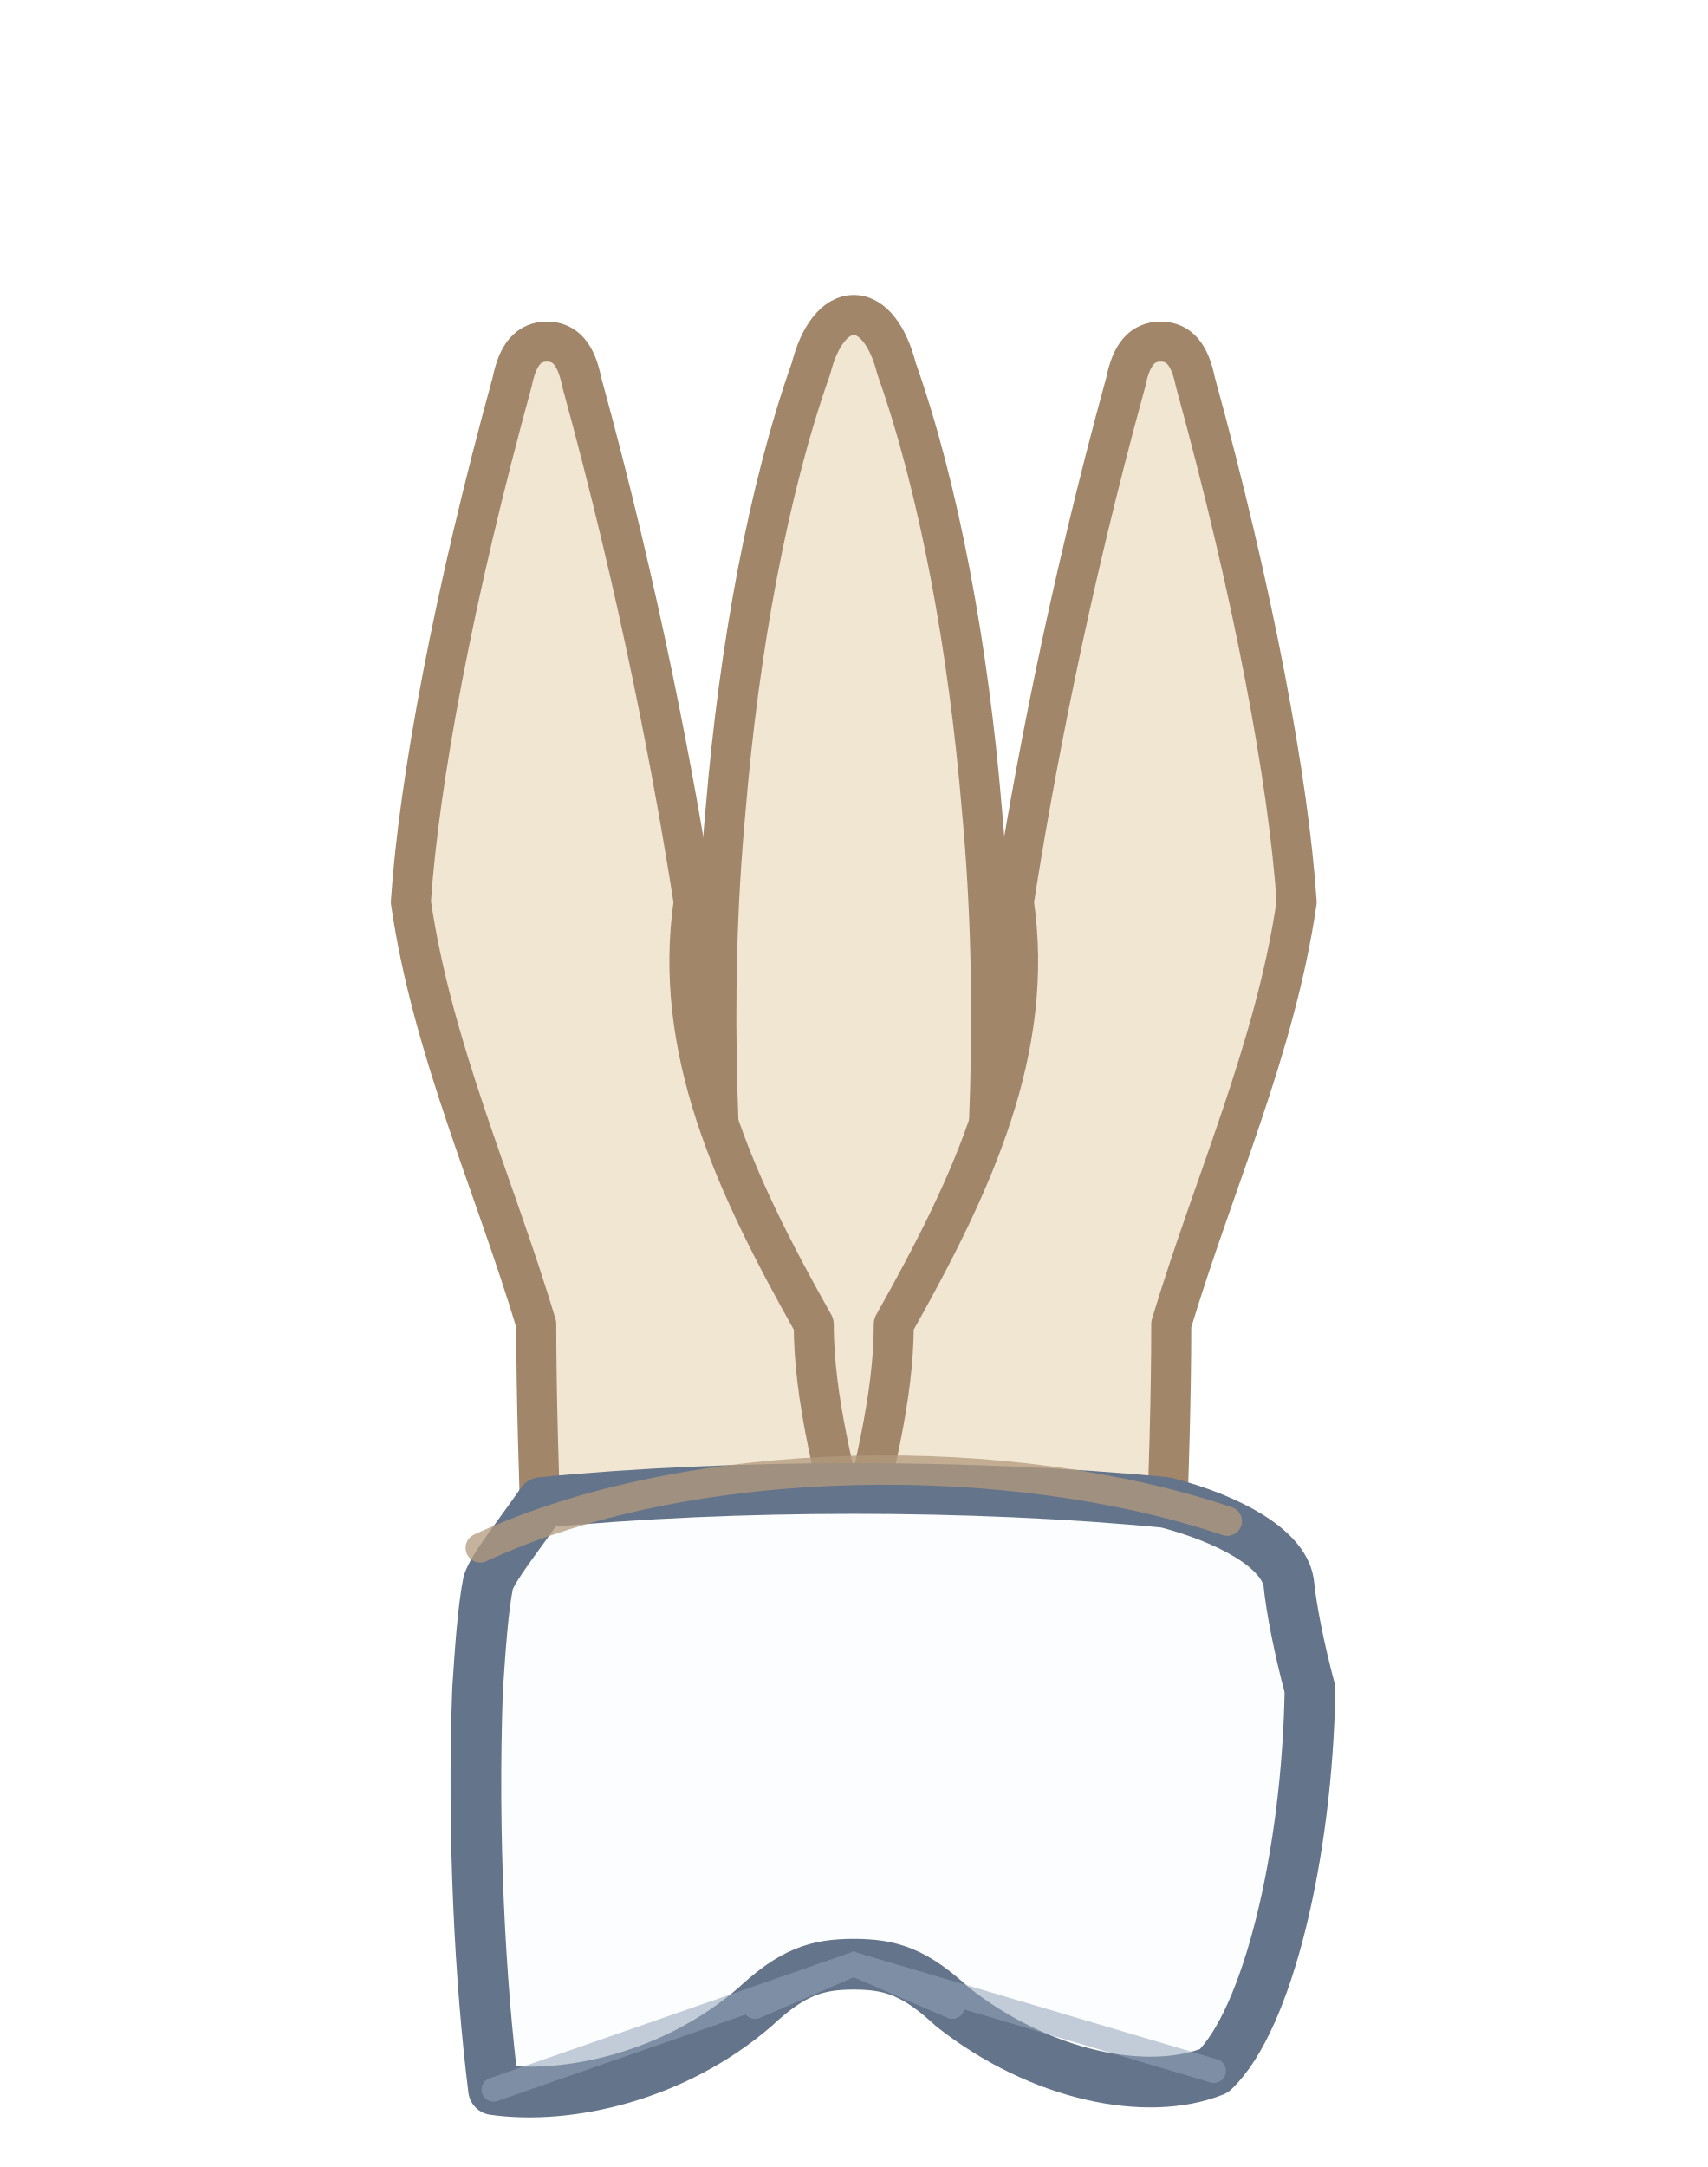
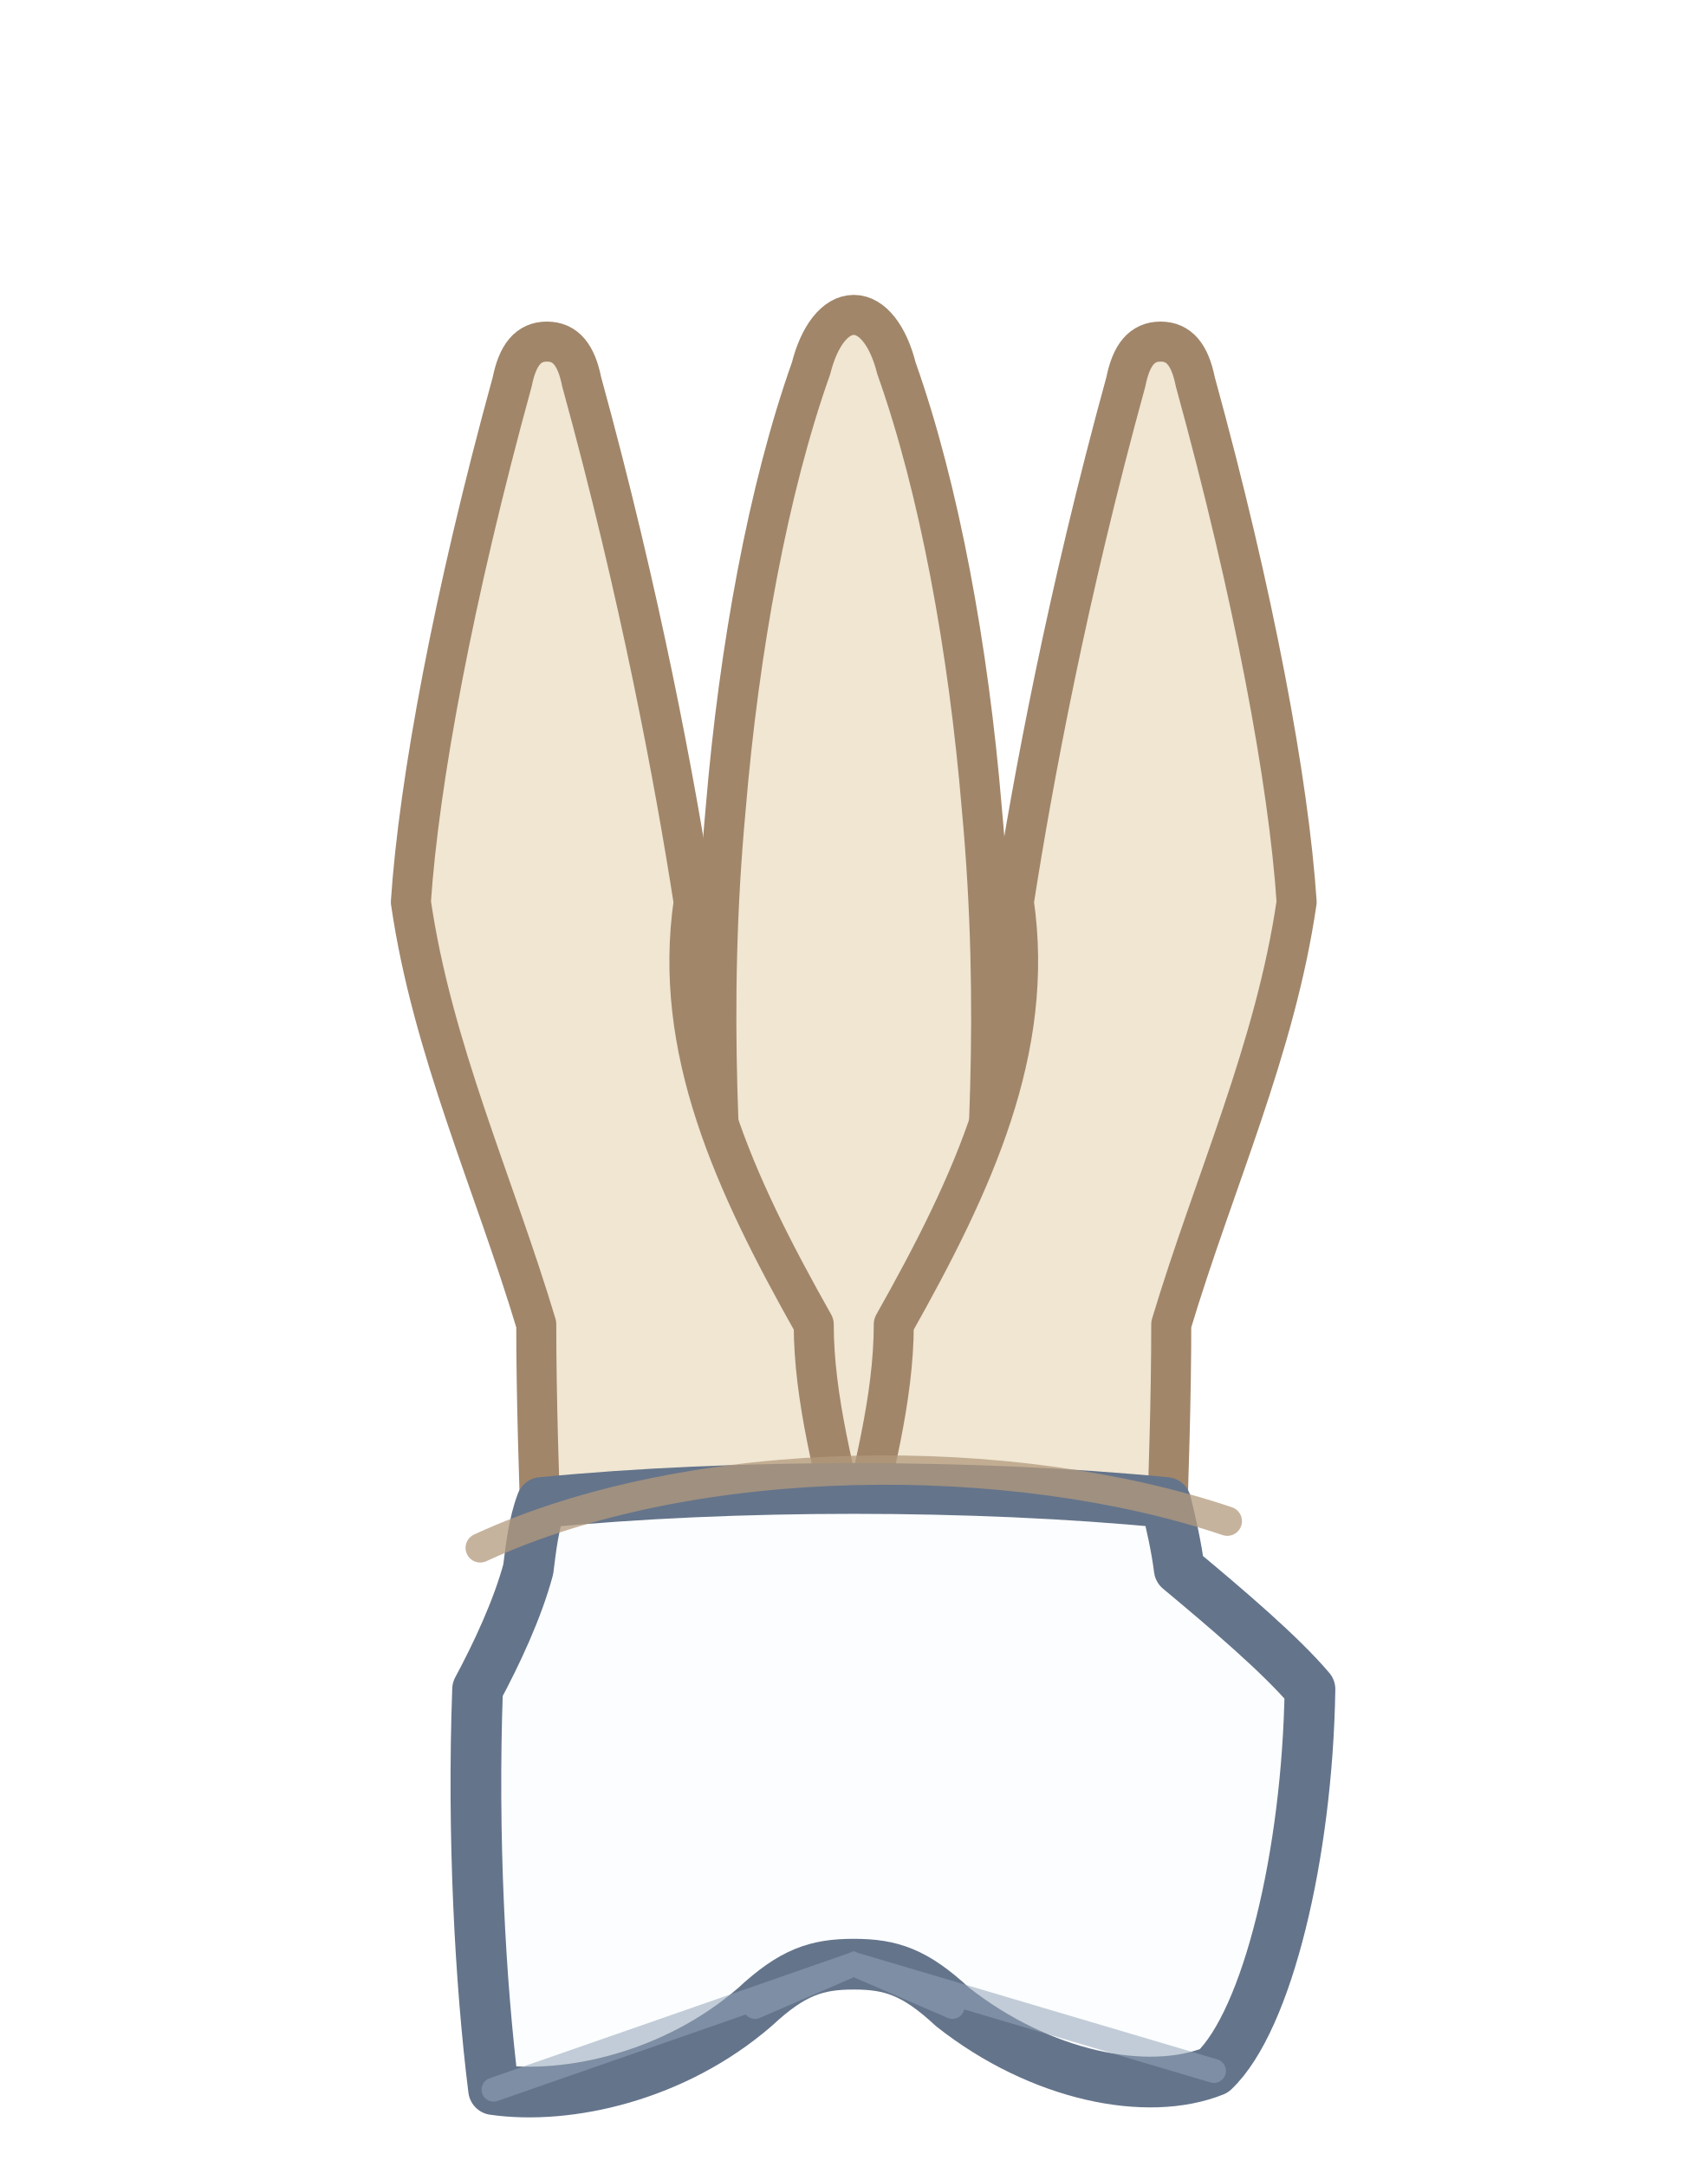
<svg xmlns="http://www.w3.org/2000/svg" viewBox="0 5.7 64 81.2" width="64" height="81.2" data-tooth-fdi="65" data-view="lateral" role="img">
  <g transform="translate(0 88) scale(1 -1) translate(64 0) scale(-1 1)">
    <path d="M27.0 24.0 C27.1 27.0 27.2 29.9 27.4 32.675 C27.0 38 26.5 44.5 27.2 52 C27.7 58 28.8 64 30.4 68.5 C30.7 69.7 31.3 70.5 32.0 70.5 C32.7 70.5 33.3 69.7 33.6 68.5 C35.2 64 36.3 58 36.8 52 C37.5 44.5 37.0 38 36.6 32.675 C36.8 29.9 36.9 27.0 37.0 24.0 Z" fill="#f0e6d2" stroke="#a1866a" stroke-width="1.5" stroke-linecap="round" stroke-linejoin="round" data-part="root" data-root-index="0" />
    <path d="M32.0 24.0 C34.5 23.9 41.0 23.8 43.7 24.0 C43.8 27.0 43.9 29.9 43.9 32.675 C45.5 38 47.8 43 48.6 48.5 C48.3 53 47.0 60 44.8 68.0 C44.6 69.0 44.2 69.5 43.5 69.5 C42.8 69.5 42.4 69.0 42.2 68.0 C40.0 60 38.7 53 38.0 48.5 C38.8 43 36.5 38 33.5 32.675 C33.5 29.9 32.7 27.0 32.0 24.0 Z" fill="#f0e6d2" stroke="#a1866a" stroke-width="1.5" stroke-linecap="round" stroke-linejoin="round" data-part="root" data-root-index="1" />
    <path d="M32.0 24.0 C29.5 23.9 23.0 23.8 20.3 24.0 C20.2 27.0 20.1 29.9 20.1 32.675 C18.5 38 16.2 43 15.4 48.5 C15.7 53 17.0 60 19.2 68.0 C19.4 69.0 19.8 69.5 20.5 69.5 C21.2 69.5 21.6 69.0 21.8 68.0 C24.0 60 25.3 53 26.0 48.5 C25.2 43 27.5 38 30.5 32.675 C30.5 29.9 31.3 27.0 32.0 24.0 Z" fill="#f0e6d2" stroke="#a1866a" stroke-width="1.5" stroke-linecap="round" stroke-linejoin="round" data-part="root" data-root-index="2" />
-     <path d="M45.5 4.0 C42.7 3.6 38.7 4.5 35.7 7.1 C34.3 8.4 33.4 8.7 32.0 8.7 C30.6 8.7 29.7 8.4 28.3 7.1 C25.0 4.5 21.0 3.7 18.5 4.7 C16.5 6.6 15.0 12.8 14.9 19.0 C15.3 20.5 15.6 22 15.7 23.0 C15.9 24.3 18.0 25.4 20.3 26.0 C27.5 26.7 36.5 26.7 43.7 26.0 C44.6 24.7 45.5 23.6 45.7 23.0 C45.9 22 46.0 20.5 46.1 19.0 C46.3 13.5 46.0 8 45.5 4.0 Z" fill="#fbfdfe" stroke="#64748b" stroke-width="1.9" stroke-linecap="round" stroke-linejoin="round" data-part="crown" />
+     <path d="M45.5 4.0 C42.7 3.6 38.7 4.5 35.7 7.1 C34.3 8.4 33.4 8.7 32.0 8.7 C30.6 8.7 29.7 8.4 28.3 7.1 C25.0 4.5 21.0 3.7 18.5 4.7 C16.5 6.6 15.0 12.8 14.9 19.0 C16.0 20.3 18.0 22.0 19.8 23.5 C19.9 24.3 20.1 25.2 20.3 26.0 C27.5 26.7 36.5 26.7 43.7 26.0 C44.0 25.2 44.1 24.3 44.2 23.5 C44.6 22.0 45.4 20.3 46.1 19.0 C46.3 13.5 46.0 8 45.5 4.0 Z" fill="#fbfdfe" stroke="#64748b" stroke-width="1.9" stroke-linecap="round" stroke-linejoin="round" data-part="crown" />
    <path d="M18.5 4.7 L32 8.7 L45.5 4.0 M28.3 7.1 L32 8.7 L35.7 7.1" fill="none" stroke="#94a3b8" stroke-width="0.9" stroke-opacity="0.55" stroke-linecap="round" data-part="surface" />
    <path d="M18 25.3 C26 28 38 28 46 24.3" fill="none" stroke="#b39a7c" stroke-width="1.1" stroke-opacity="0.75" stroke-linecap="round" data-part="cervical" />
  </g>
</svg>
